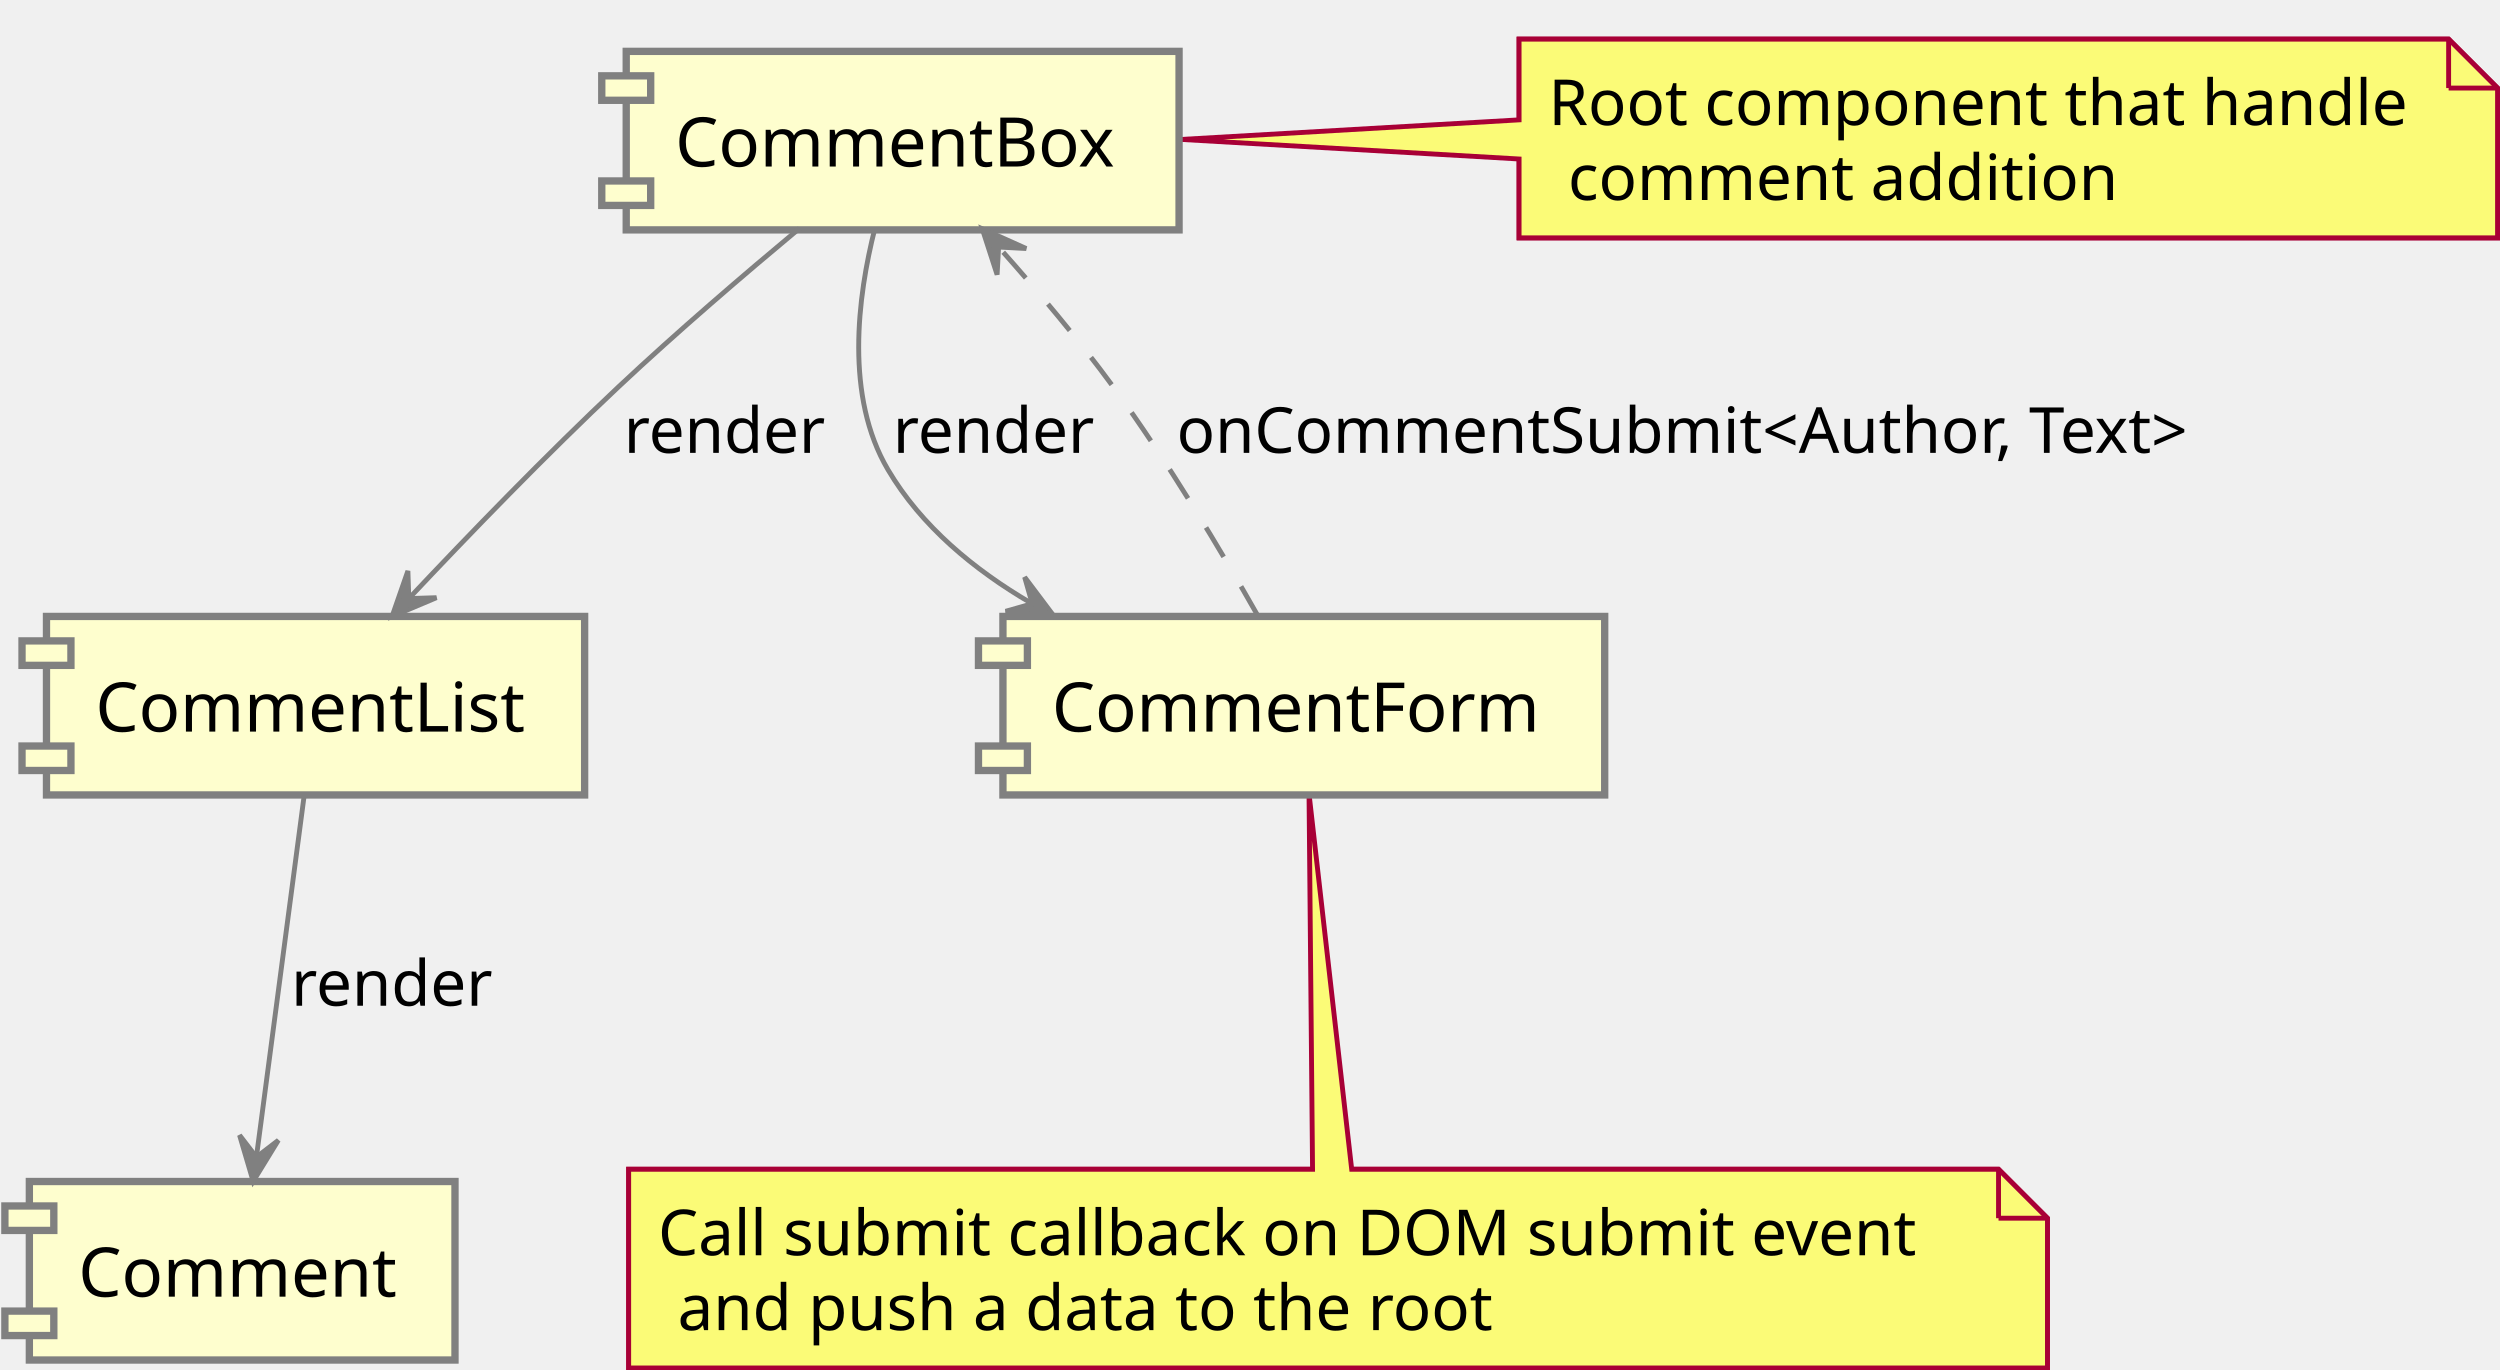
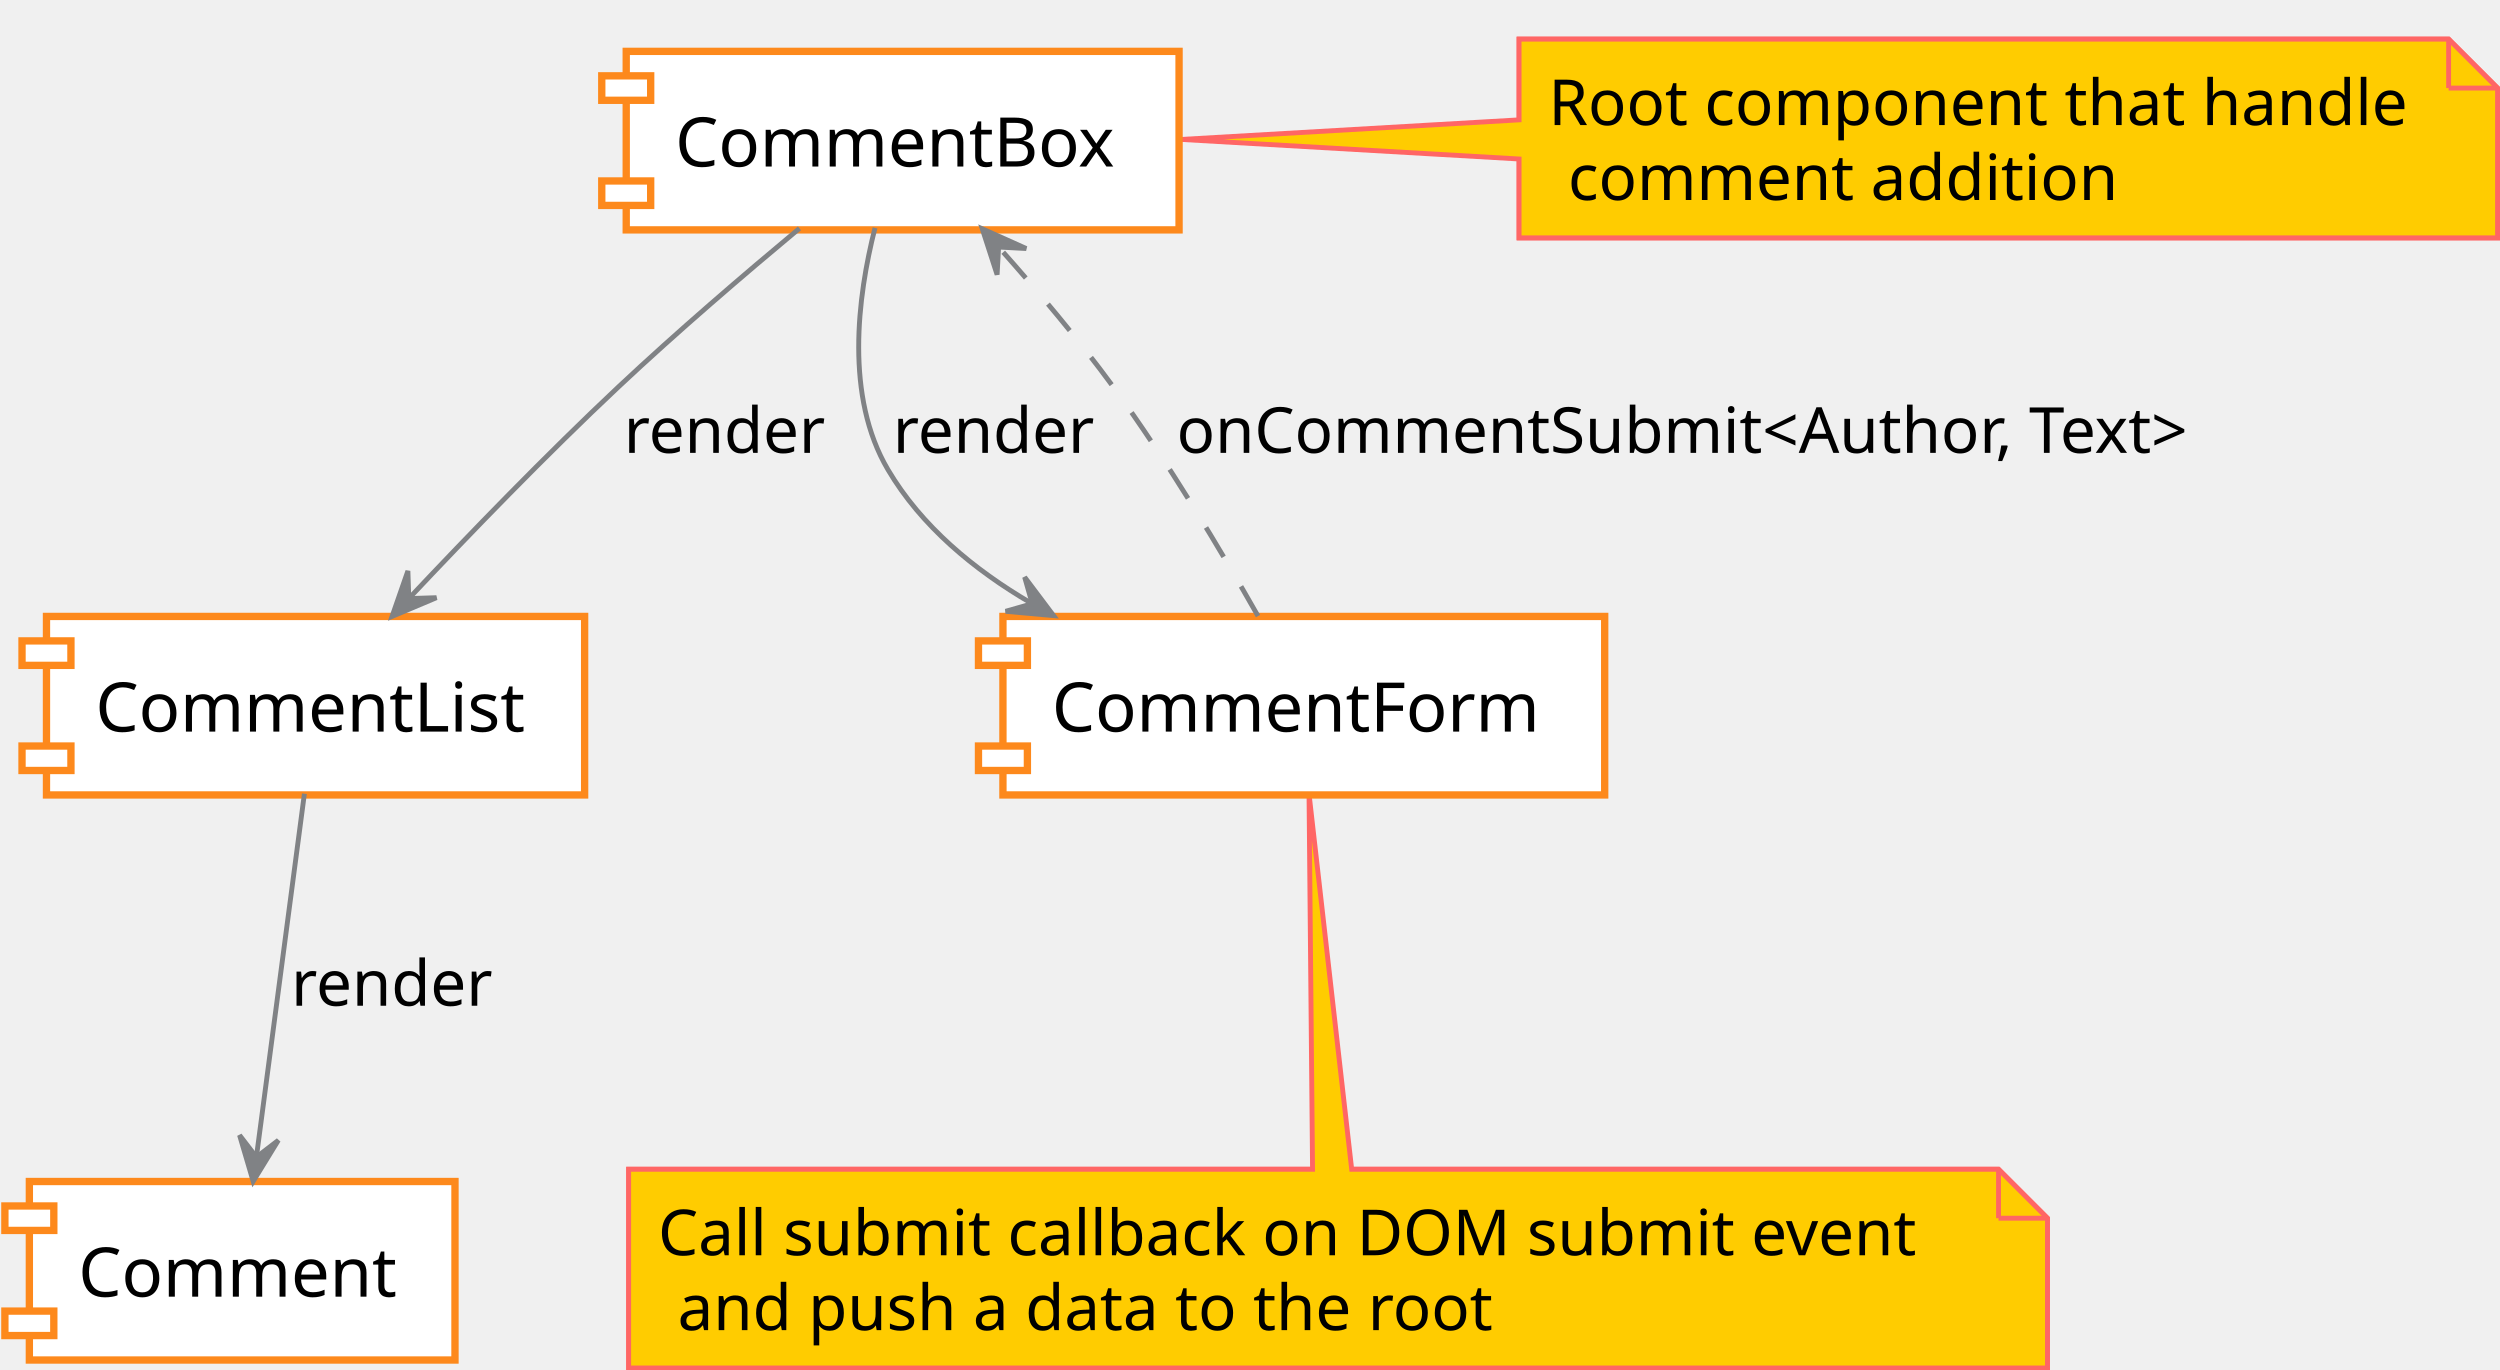
<svg xmlns="http://www.w3.org/2000/svg" height="280px" style="width:511px;height:280px;" version="1.1" viewBox="0 0 511 280" width="511px">
  <defs />
  <g>
-     <polygon fill="#FBFB77" points="310.5,8,310.5,48.621,510.5,48.621,510.5,18,500.5,8,310.5,8" style="stroke: #A80036; stroke-width: 1.0;" />
-     <polygon fill="#FBFB77" points="310.5,8,310.5,24.5,241.441,28.5,310.5,32.5,310.5,48.621,510.5,48.621,510.5,18,500.5,8,310.5,8" style="stroke: #A80036; stroke-width: 1.0;" />
-     <line style="stroke: #A80036; stroke-width: 1.0;" x1="500.5" x2="500.5" y1="8" y2="18" />
-     <line style="stroke: #A80036; stroke-width: 1.0;" x1="510.5" x2="500.5" y1="18" y2="18" />
+     <polygon fill="#FFCC00" points="310.5,8,310.5,48.621,510.5,48.621,510.5,18,500.5,8,310.5,8" style="stroke: #FF6665; stroke-width: 1.0;" />
+     <polygon fill="#FFCC00" points="310.5,8,310.5,24.5,241.441,28.5,310.5,32.5,310.5,48.621,510.5,48.621,510.5,18,500.5,8,310.5,8" style="stroke: #FF6665; stroke-width: 1.0;" />
+     <line style="stroke: #FF6665; stroke-width: 1.0;" x1="500.5" x2="500.5" y1="8" y2="18" />
+     <line style="stroke: #FF6665; stroke-width: 1.0;" x1="510.5" x2="500.5" y1="18" y2="18" />
    <text fill="#000000" font-family="sans-serif" font-size="13" lengthAdjust="spacingAndGlyphs" textLength="179" x="316.5" y="25.568">Root component that handle</text>
    <text fill="#000000" font-family="sans-serif" font-size="13" lengthAdjust="spacingAndGlyphs" textLength="115" x="320.5" y="40.879">comment addition</text>
-     <polygon fill="#FBFB77" points="128.5,239,128.5,279.621,418.5,279.621,418.5,249,408.5,239,128.5,239" style="stroke: #A80036; stroke-width: 1.0;" />
-     <polygon fill="#FBFB77" points="128.5,239,128.5,279.621,418.5,279.621,418.5,249,408.5,239,276.285,239,267.563,162.238,268.285,239,128.5,239" style="stroke: #A80036; stroke-width: 1.0;" />
-     <line style="stroke: #A80036; stroke-width: 1.0;" x1="408.5" x2="408.5" y1="239" y2="249" />
-     <line style="stroke: #A80036; stroke-width: 1.0;" x1="418.5" x2="408.5" y1="249" y2="249" />
+     <polygon fill="#FFCC00" points="128.5,239,128.5,279.621,418.5,279.621,418.5,249,408.5,239,128.5,239" style="stroke: #FF6665; stroke-width: 1.0;" />
+     <polygon fill="#FFCC00" points="128.5,239,128.5,279.621,418.5,279.621,418.5,249,408.5,239,276.285,239,267.563,162.238,268.285,239,128.5,239" style="stroke: #FF6665; stroke-width: 1.0;" />
+     <line style="stroke: #FF6665; stroke-width: 1.0;" x1="408.5" x2="408.5" y1="239" y2="249" />
+     <line style="stroke: #FF6665; stroke-width: 1.0;" x1="418.5" x2="408.5" y1="249" y2="249" />
    <text fill="#000000" font-family="sans-serif" font-size="13" lengthAdjust="spacingAndGlyphs" textLength="269" x="134.5" y="256.568">Call submit callback on DOM submit event</text>
    <text fill="#000000" font-family="sans-serif" font-size="13" lengthAdjust="spacingAndGlyphs" textLength="171" x="138.5" y="271.879">and push a data to the root</text>
-     <rect fill="#FEFECE" height="36.488" style="stroke: #808080; stroke-width: 1.5;" width="113" x="128" y="10.5" />
-     <rect fill="#FEFECE" height="5" style="stroke: #808080; stroke-width: 1.5;" width="10" x="123" y="15.5" />
-     <rect fill="#FEFECE" height="5" style="stroke: #808080; stroke-width: 1.5;" width="10" x="123" y="36.988" />
+     <rect fill="#FFFFFF" height="36.488" style="stroke: #FD891C; stroke-width: 1.5;" width="113" x="128" y="10.5" />
+     <rect fill="#FFFFFF" height="5" style="stroke: #FD891C; stroke-width: 1.5;" width="10" x="123" y="15.5" />
+     <rect fill="#FFFFFF" height="5" style="stroke: #FD891C; stroke-width: 1.5;" width="10" x="123" y="36.988" />
    <text fill="#000000" font-family="sans-serif" font-size="14" lengthAdjust="spacingAndGlyphs" textLength="93" x="138" y="34.035">CommentBox</text>
-     <rect fill="#FEFECE" height="36.488" style="stroke: #808080; stroke-width: 1.5;" width="110" x="9.5" y="126" />
-     <rect fill="#FEFECE" height="5" style="stroke: #808080; stroke-width: 1.5;" width="10" x="4.5" y="131" />
-     <rect fill="#FEFECE" height="5" style="stroke: #808080; stroke-width: 1.5;" width="10" x="4.5" y="152.488" />
+     <rect fill="#FFFFFF" height="36.488" style="stroke: #FD891C; stroke-width: 1.5;" width="110" x="9.5" y="126" />
+     <rect fill="#FFFFFF" height="5" style="stroke: #FD891C; stroke-width: 1.5;" width="10" x="4.5" y="131" />
+     <rect fill="#FFFFFF" height="5" style="stroke: #FD891C; stroke-width: 1.5;" width="10" x="4.5" y="152.488" />
    <text fill="#000000" font-family="sans-serif" font-size="14" lengthAdjust="spacingAndGlyphs" textLength="90" x="19.5" y="149.535">CommentList</text>
-     <rect fill="#FEFECE" height="36.488" style="stroke: #808080; stroke-width: 1.5;" width="87" x="6" y="241.5" />
-     <rect fill="#FEFECE" height="5" style="stroke: #808080; stroke-width: 1.5;" width="10" x="1" y="246.5" />
-     <rect fill="#FEFECE" height="5" style="stroke: #808080; stroke-width: 1.5;" width="10" x="1" y="267.988" />
+     <rect fill="#FFFFFF" height="36.488" style="stroke: #FD891C; stroke-width: 1.5;" width="87" x="6" y="241.5" />
+     <rect fill="#FFFFFF" height="5" style="stroke: #FD891C; stroke-width: 1.5;" width="10" x="1" y="246.5" />
+     <rect fill="#FFFFFF" height="5" style="stroke: #FD891C; stroke-width: 1.5;" width="10" x="1" y="267.988" />
    <text fill="#000000" font-family="sans-serif" font-size="14" lengthAdjust="spacingAndGlyphs" textLength="67" x="16" y="265.035">Comment</text>
-     <rect fill="#FEFECE" height="36.488" style="stroke: #808080; stroke-width: 1.5;" width="123" x="205" y="126" />
-     <rect fill="#FEFECE" height="5" style="stroke: #808080; stroke-width: 1.5;" width="10" x="200" y="131" />
-     <rect fill="#FEFECE" height="5" style="stroke: #808080; stroke-width: 1.5;" width="10" x="200" y="152.488" />
+     <rect fill="#FFFFFF" height="36.488" style="stroke: #FD891C; stroke-width: 1.5;" width="123" x="205" y="126" />
+     <rect fill="#FFFFFF" height="5" style="stroke: #FD891C; stroke-width: 1.5;" width="10" x="200" y="131" />
+     <rect fill="#FFFFFF" height="5" style="stroke: #FD891C; stroke-width: 1.5;" width="10" x="200" y="152.488" />
    <text fill="#000000" font-family="sans-serif" font-size="14" lengthAdjust="spacingAndGlyphs" textLength="103" x="215" y="149.535">CommentForm</text>
-     <path d="M163.414,46.675 C152.224,55.992 138.371,67.855 126.5,79 C111.68,92.914 95.738,109.407 83.731,122.165 " fill="none" style="stroke: #808080; stroke-width: 1.0;" />
-     <polygon fill="#808080" points="80.137,125.997,89.211,122.168,83.557,122.35,83.376,116.696,80.137,125.997" style="stroke: #808080; stroke-width: 1.0;" />
+     <path d="M163.414,46.675 C152.224,55.992 138.371,67.855 126.5,79 C111.68,92.914 95.738,109.407 83.731,122.165 " fill="none" style="stroke: #808285; stroke-width: 1.0;" />
+     <polygon fill="#808285" points="80.137,125.997,89.211,122.168,83.557,122.35,83.376,116.696,80.137,125.997" style="stroke: #808285; stroke-width: 1.0;" />
    <text fill="#000000" font-family="sans-serif" font-size="13" lengthAdjust="spacingAndGlyphs" textLength="40" x="127.5" y="92.568">render</text>
-     <path d="M62.222,162.238 C59.597,182.103 55.277,214.789 52.41,236.479 " fill="none" style="stroke: #808080; stroke-width: 1.0;" />
-     <polygon fill="#808080" points="51.751,241.471,56.895,233.073,52.406,236.515,48.965,232.025,51.751,241.471" style="stroke: #808080; stroke-width: 1.0;" />
+     <path d="M62.222,162.238 C59.597,182.103 55.277,214.789 52.41,236.479 " fill="none" style="stroke: #808285; stroke-width: 1.0;" />
+     <polygon fill="#808285" points="51.751,241.471,56.895,233.073,52.406,236.515,48.965,232.025,51.751,241.471" style="stroke: #808285; stroke-width: 1.0;" />
    <text fill="#000000" font-family="sans-serif" font-size="13" lengthAdjust="spacingAndGlyphs" textLength="40" x="59.5" y="205.568">render</text>
-     <path d="M178.854,46.582 C175.237,60.803 172.694,81.068 181.5,96 C188.306,107.54 199.075,116.445 210.691,123.238 " fill="none" style="stroke: #808080; stroke-width: 1.0;" />
-     <polygon fill="#808080" points="215.355,125.832,209.436,117.96,210.986,123.4,205.546,124.95,215.355,125.832" style="stroke: #808080; stroke-width: 1.0;" />
+     <path d="M178.854,46.582 C175.237,60.803 172.694,81.068 181.5,96 C188.306,107.54 199.075,116.445 210.691,123.238 " fill="none" style="stroke: #808285; stroke-width: 1.0;" />
+     <polygon fill="#808285" points="215.355,125.832,209.436,117.96,210.986,123.4,205.546,124.95,215.355,125.832" style="stroke: #808285; stroke-width: 1.0;" />
    <text fill="#000000" font-family="sans-serif" font-size="13" lengthAdjust="spacingAndGlyphs" textLength="40" x="182.5" y="92.568">render</text>
-     <path d="M257.142,125.928 C249.668,112.74 238.635,94.231 227.5,79 C220.456,69.365 211.97,59.32 204.404,50.816 " fill="none" style="stroke: #808080; stroke-width: 1.0; stroke-dasharray: 7.0,7.0;" />
-     <polygon fill="#808080" points="200.774,46.774,203.809,56.144,204.114,50.495,209.762,50.8,200.774,46.774" style="stroke: #808080; stroke-width: 1.0;" />
+     <path d="M257.142,125.928 C249.668,112.74 238.635,94.231 227.5,79 C220.456,69.365 211.97,59.32 204.404,50.816 " fill="none" style="stroke: #808285; stroke-width: 1.0; stroke-dasharray: 7.0,7.0;" />
+     <polygon fill="#808285" points="200.774,46.774,203.809,56.144,204.114,50.495,209.762,50.8,200.774,46.774" style="stroke: #808285; stroke-width: 1.0;" />
    <text fill="#000000" font-family="sans-serif" font-size="13" lengthAdjust="spacingAndGlyphs" textLength="220" x="240.5" y="92.568">onCommentSubmit&lt;Author, Text&gt;</text>
  </g>
</svg>
